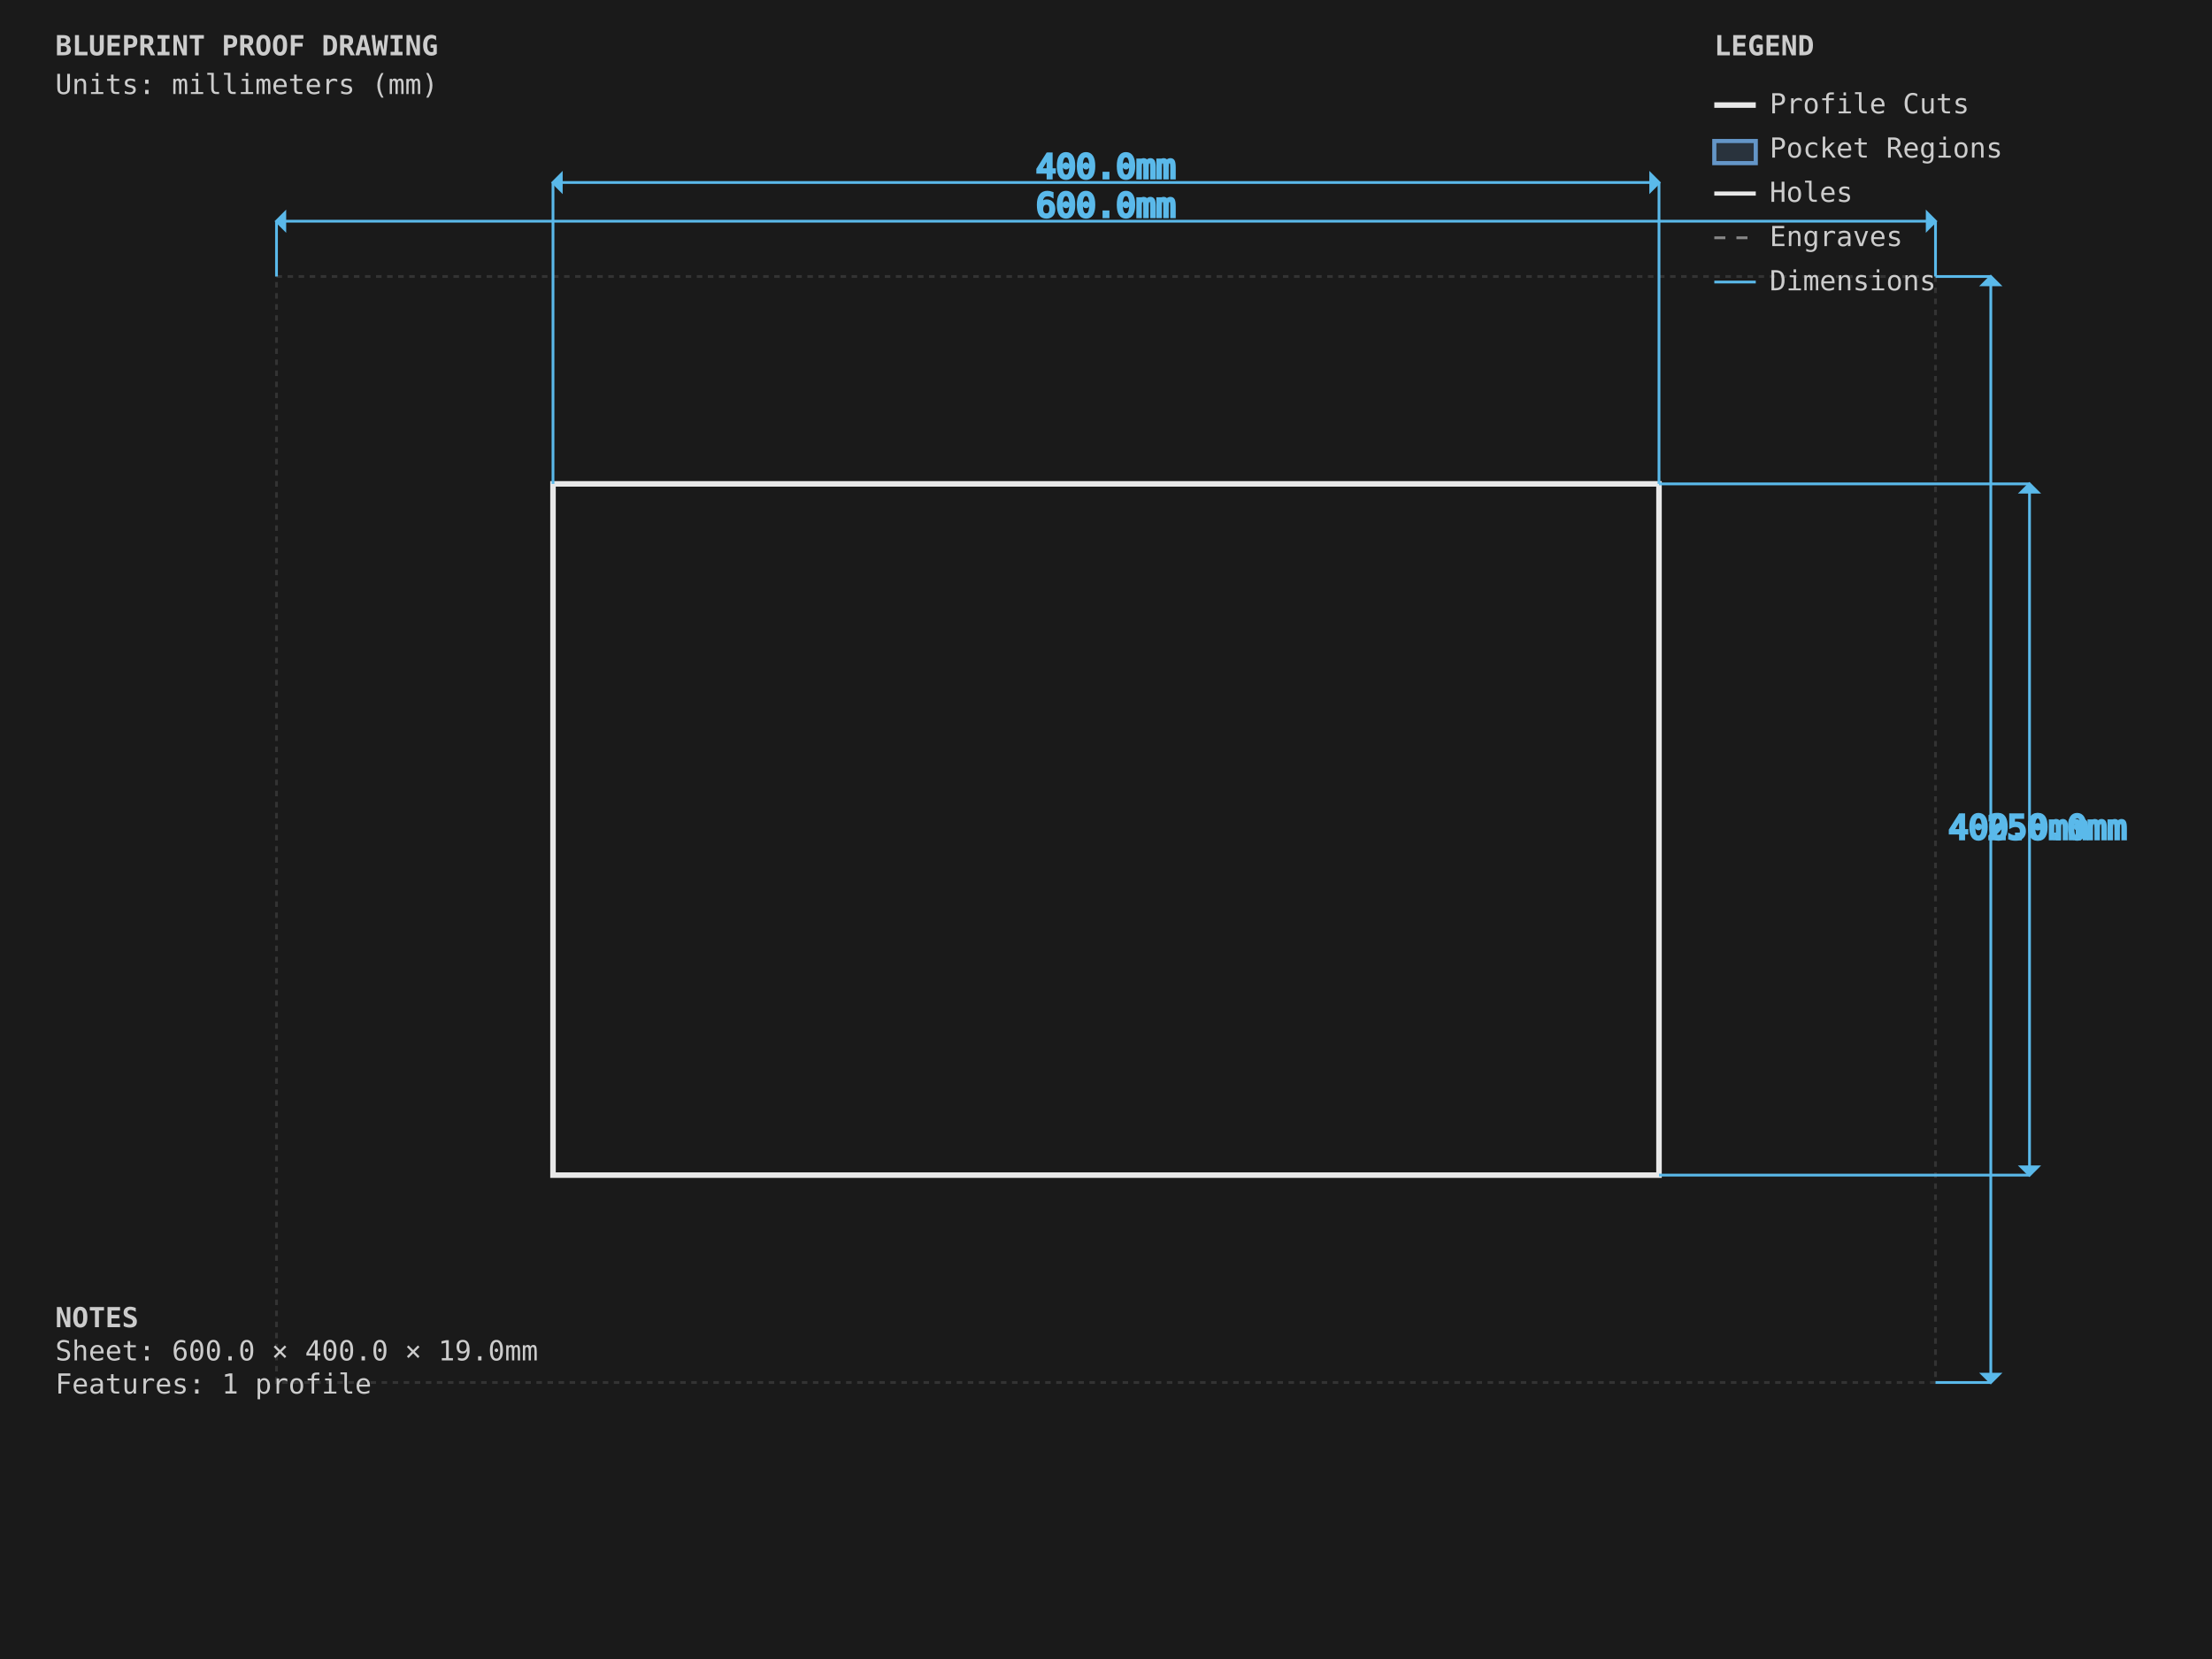
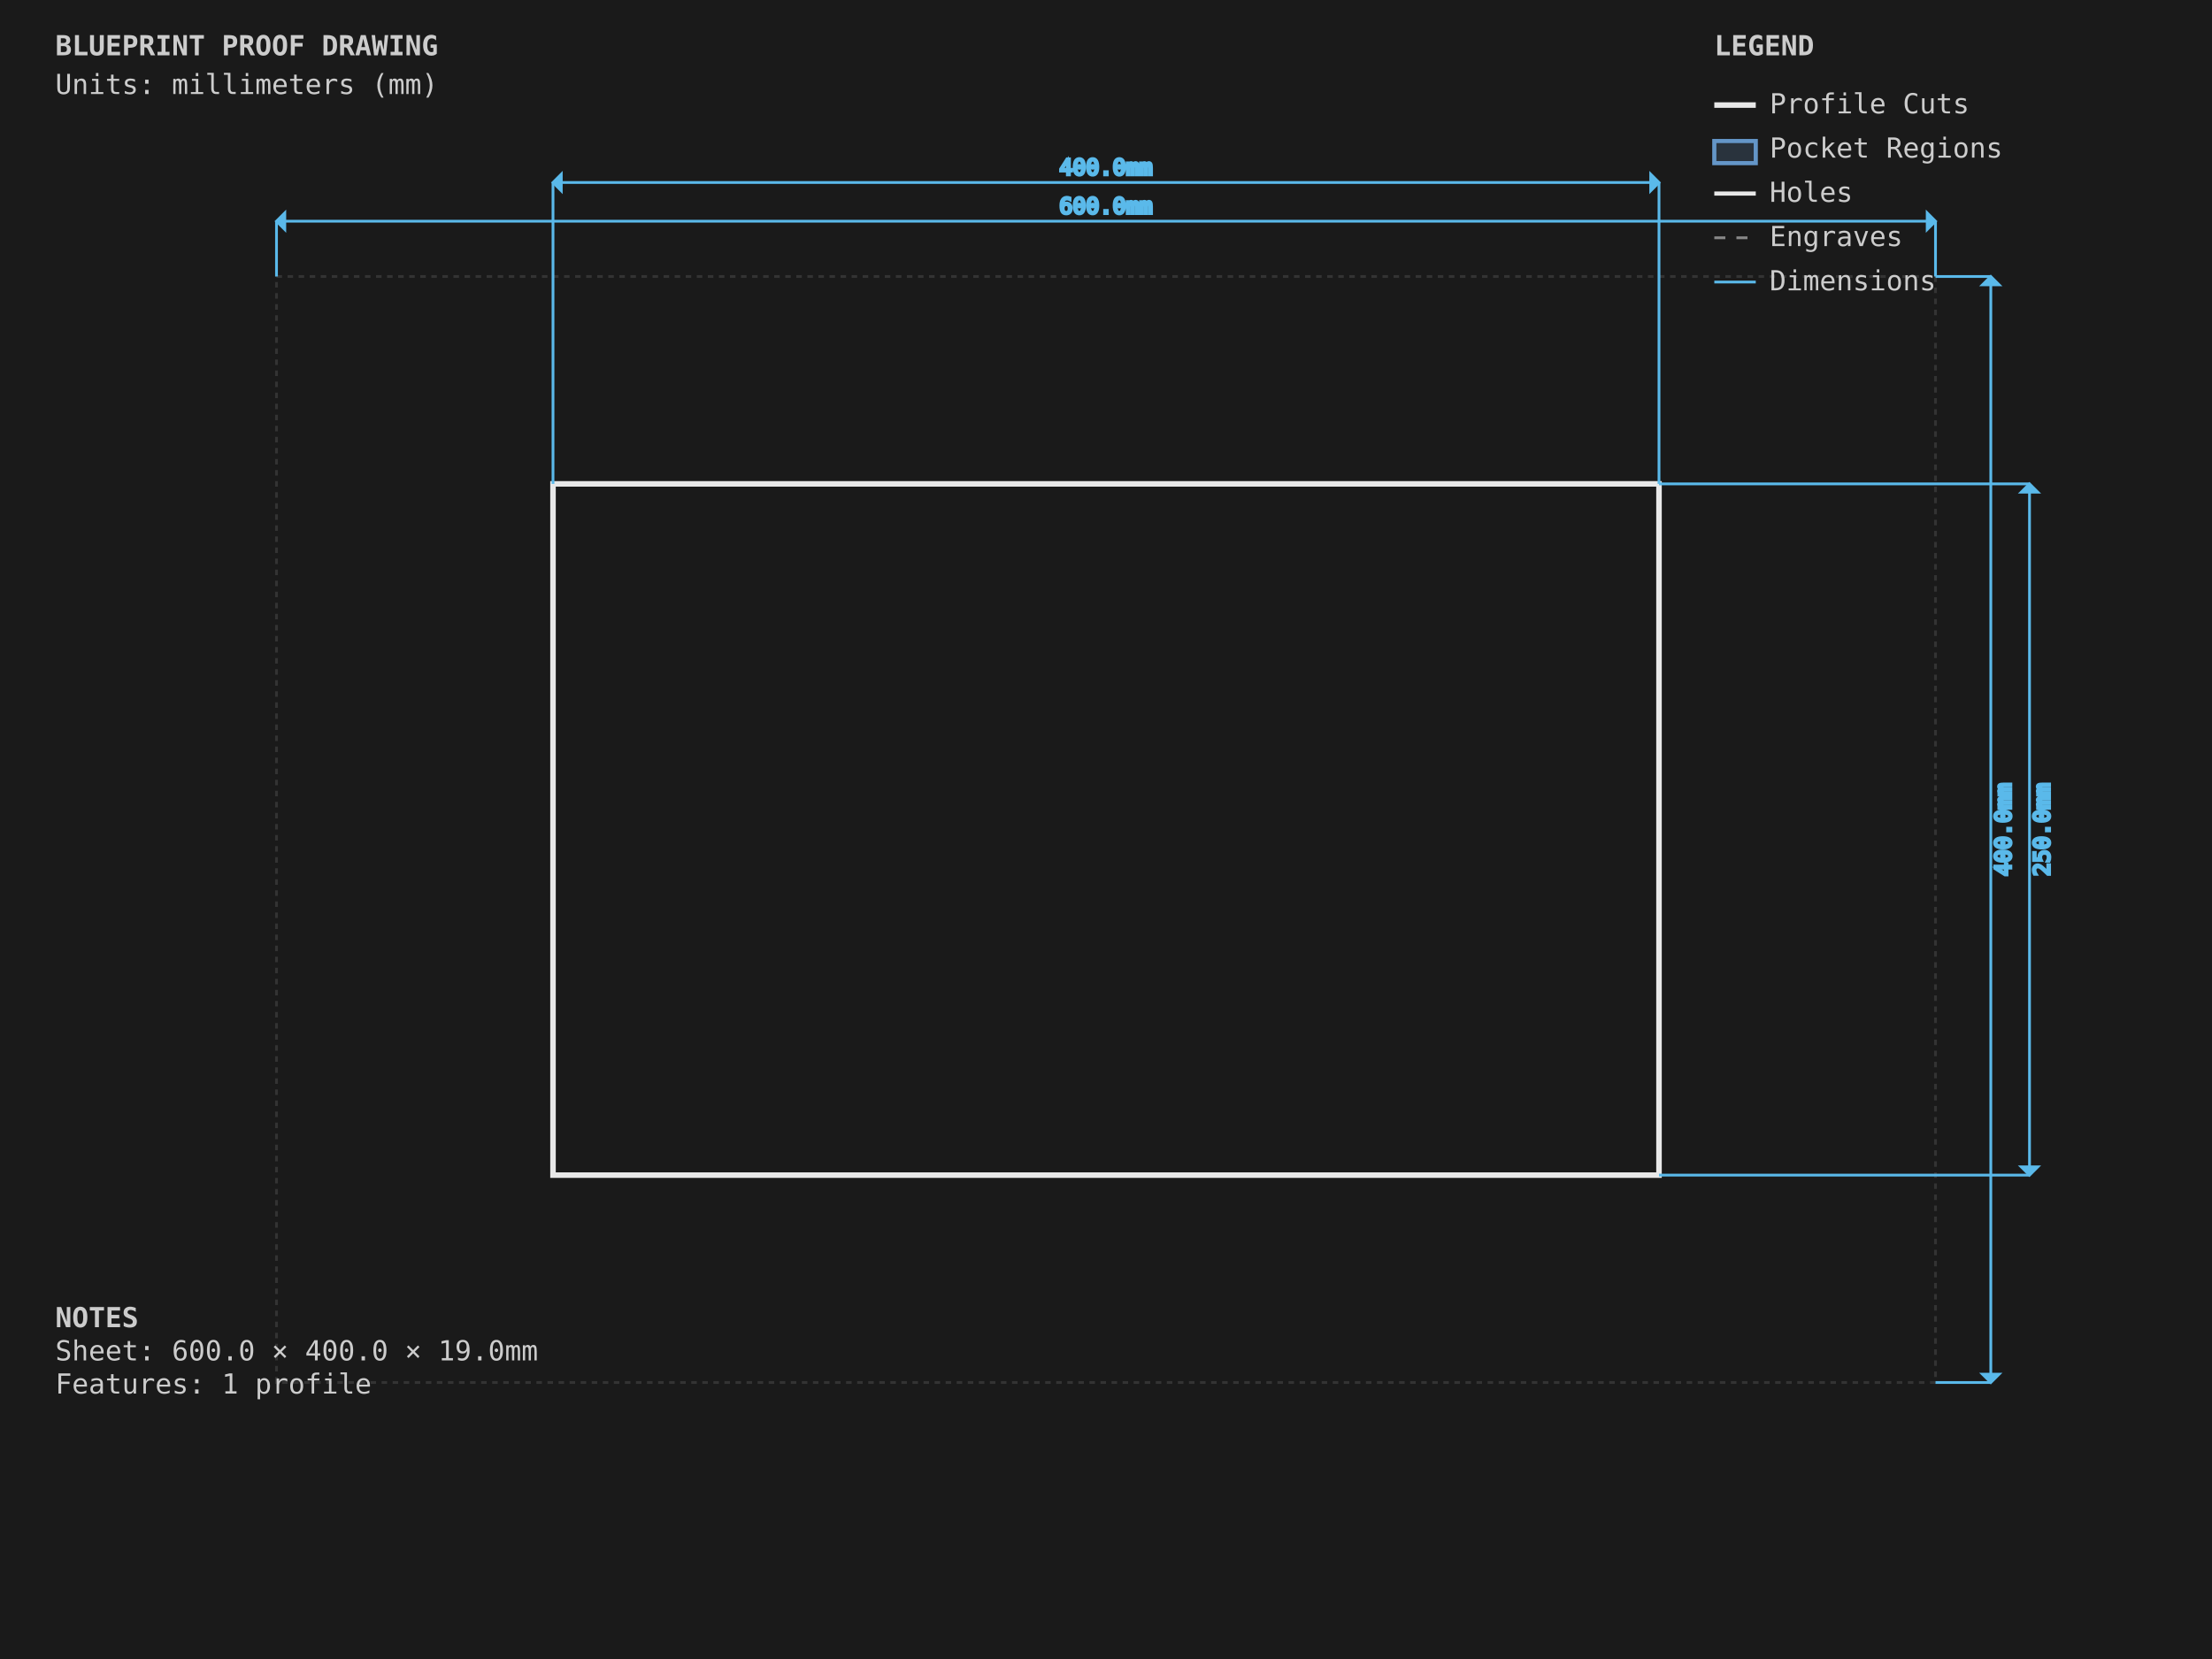
<svg xmlns="http://www.w3.org/2000/svg" viewBox="0 0 800.0 600.0" width="800.0mm" height="600.0mm">
  <style>
        .sheet-outline { stroke: #333333; stroke-width: 1; fill: none; stroke-dasharray: 2,2; }
        .profile-cuts { stroke: #e8e8e8; stroke-width: 2; fill: none; }
        .pocket-regions { stroke: #6496c8; stroke-width: 1.5; fill: #6496c8; fill-opacity: 0.2; }
        .holes { stroke: #e8e8e8; stroke-width: 1.5; fill: none; }
        .engrave-paths { stroke: #888888; stroke-width: 1; fill: none; stroke-dasharray: 4,4; }
        .construction { stroke: #333333; stroke-width: 0.5; fill: none; stroke-dasharray: 2,2; }
        .dimensions { stroke: #5ab9ea; stroke-width: 1; fill: none; }
-         .dimension-text { fill: #5ab9ea; font-family: monospace; font-size: 12px; }
+         .dimension-text { fill: #5ab9ea; font-family: monospace; font-size: 8px; }
        .notes { fill: #cccccc; font-family: monospace; font-size: 10px; }
        .legend { fill: #cccccc; font-family: monospace; font-size: 10px; }
    </style>
  <rect x="0" y="0" width="800.0" height="600.0" fill="#1a1a1a" />
  <g id="SHEET_OUTLINE" class="sheet-outline">
    <rect x="100" y="100" width="600.0" height="400.0" />
  </g>
  <g id="PROFILE_CUTS" class="profile-cuts">
    <rect x="200.0" y="175.0" width="400.0" height="250.0" />
  </g>
  <g id="POCKET_REGIONS" class="pocket-regions" />
  <g id="ENGRAVE_PATHS" class="engrave-paths" />
  <g id="HOLES" class="holes" />
  <g id="CONSTRUCTION" class="construction" />
  <g id="DIMENSIONS" class="dimensions">
    <line x1="100" y1="100" x2="100" y2="80.0" stroke="#5ab9ea" stroke-width="1" />
    <line x1="700.0" y1="100" x2="700.0" y2="80.0" stroke="#5ab9ea" stroke-width="1" />
    <line x1="100" y1="80.0" x2="700.0" y2="80.0" stroke="#5ab9ea" stroke-width="1" />
    <polygon points="100,80.0 103.0,77.0 103.0,83.0" fill="#5ab9ea" />
    <polygon points="700.0,80.0 697.0,77.0 697.0,83.0" fill="#5ab9ea" />
    <text x="400.0" y="75.0" class="dimension-text" text-anchor="middle" dominant-baseline="middle">600.0mm</text>
    <line x1="700.0" y1="100" x2="720.0" y2="100" stroke="#5ab9ea" stroke-width="1" />
    <line x1="700.0" y1="500.0" x2="720.0" y2="500.0" stroke="#5ab9ea" stroke-width="1" />
    <line x1="720.0" y1="100" x2="720.0" y2="500.0" stroke="#5ab9ea" stroke-width="1" />
    <polygon points="720.0,100 717.0,103.0 723.0,103.0" fill="#5ab9ea" />
    <polygon points="720.0,500.0 717.0,497.0 723.0,497.0" fill="#5ab9ea" />
-     <text x="730.0" y="300.0" class="dimension-text" text-anchor="middle" dominant-baseline="middle">400.0mm</text>
+     <text x="725.0" y="300.0" class="dimension-text" text-anchor="middle" dominant-baseline="middle" transform="rotate(-90 725.0 300.0)">400.0mm</text>
    <line x1="200.0" y1="175.0" x2="200.0" y2="66.0" stroke="#5ab9ea" stroke-width="1" />
    <line x1="600.0" y1="175.0" x2="600.0" y2="66.0" stroke="#5ab9ea" stroke-width="1" />
    <line x1="200.0" y1="66.0" x2="600.0" y2="66.0" stroke="#5ab9ea" stroke-width="1" />
    <polygon points="200.0,66.0 203.0,63.0 203.0,69.0" fill="#5ab9ea" />
    <polygon points="600.0,66.0 597.0,63.0 597.0,69.0" fill="#5ab9ea" />
    <text x="400.0" y="61.0" class="dimension-text" text-anchor="middle" dominant-baseline="middle">400.0mm</text>
    <line x1="600.0" y1="175.0" x2="734.0" y2="175.0" stroke="#5ab9ea" stroke-width="1" />
    <line x1="600.0" y1="425.0" x2="734.0" y2="425.0" stroke="#5ab9ea" stroke-width="1" />
    <line x1="734.0" y1="175.0" x2="734.0" y2="425.0" stroke="#5ab9ea" stroke-width="1" />
    <polygon points="734.0,175.0 731.0,178.0 737.0,178.0" fill="#5ab9ea" />
    <polygon points="734.0,425.0 731.0,422.0 737.0,422.0" fill="#5ab9ea" />
-     <text x="744.0" y="300.0" class="dimension-text" text-anchor="middle" dominant-baseline="middle">250.0mm</text>
+     <text x="739.0" y="300.0" class="dimension-text" text-anchor="middle" dominant-baseline="middle" transform="rotate(-90 739.0 300.0)">250.0mm</text>
  </g>
  <g id="NOTES" class="notes">
    <text x="20" y="480.0" class="notes" font-weight="bold">NOTES</text>
    <text x="20" y="492.0" class="notes">Sheet: 600.0 × 400.0 × 19.0mm</text>
    <text x="20" y="504.0" class="notes">Features: 1 profile</text>
  </g>
  <g id="TITLE_BLOCK" class="title-block">
    <text x="20" y="20" class="notes" font-weight="bold" font-size="14px">BLUEPRINT PROOF DRAWING</text>
    <text x="20" y="34" class="notes" font-size="9px">Units: millimeters (mm)</text>
  </g>
  <g id="LEGEND" class="legend">
    <text x="620.0" y="20" class="legend" font-weight="bold">LEGEND</text>
    <line x1="620.0" y1="38" x2="635.0" y2="38" stroke="#e8e8e8" stroke-width="2" />
    <text x="640.0" y="41" class="legend">Profile Cuts</text>
    <rect x="620.0" y="51" width="15.0" height="8" stroke="#6496c8" stroke-width="1.5" fill="#6496c8" fill-opacity="0.2" />
    <text x="640.0" y="57" class="legend">Pocket Regions</text>
    <line x1="620.0" y1="70" x2="635.0" y2="70" stroke="#e8e8e8" stroke-width="1.5" />
    <text x="640.0" y="73" class="legend">Holes</text>
    <line x1="620.0" y1="86" x2="635.0" y2="86" stroke="#888888" stroke-width="1" stroke-dasharray="4,4" />
    <text x="640.0" y="89" class="legend">Engraves</text>
    <line x1="620.0" y1="102" x2="635.0" y2="102" stroke="#5ab9ea" stroke-width="1" />
    <text x="640.0" y="105" class="legend">Dimensions</text>
  </g>
</svg>
